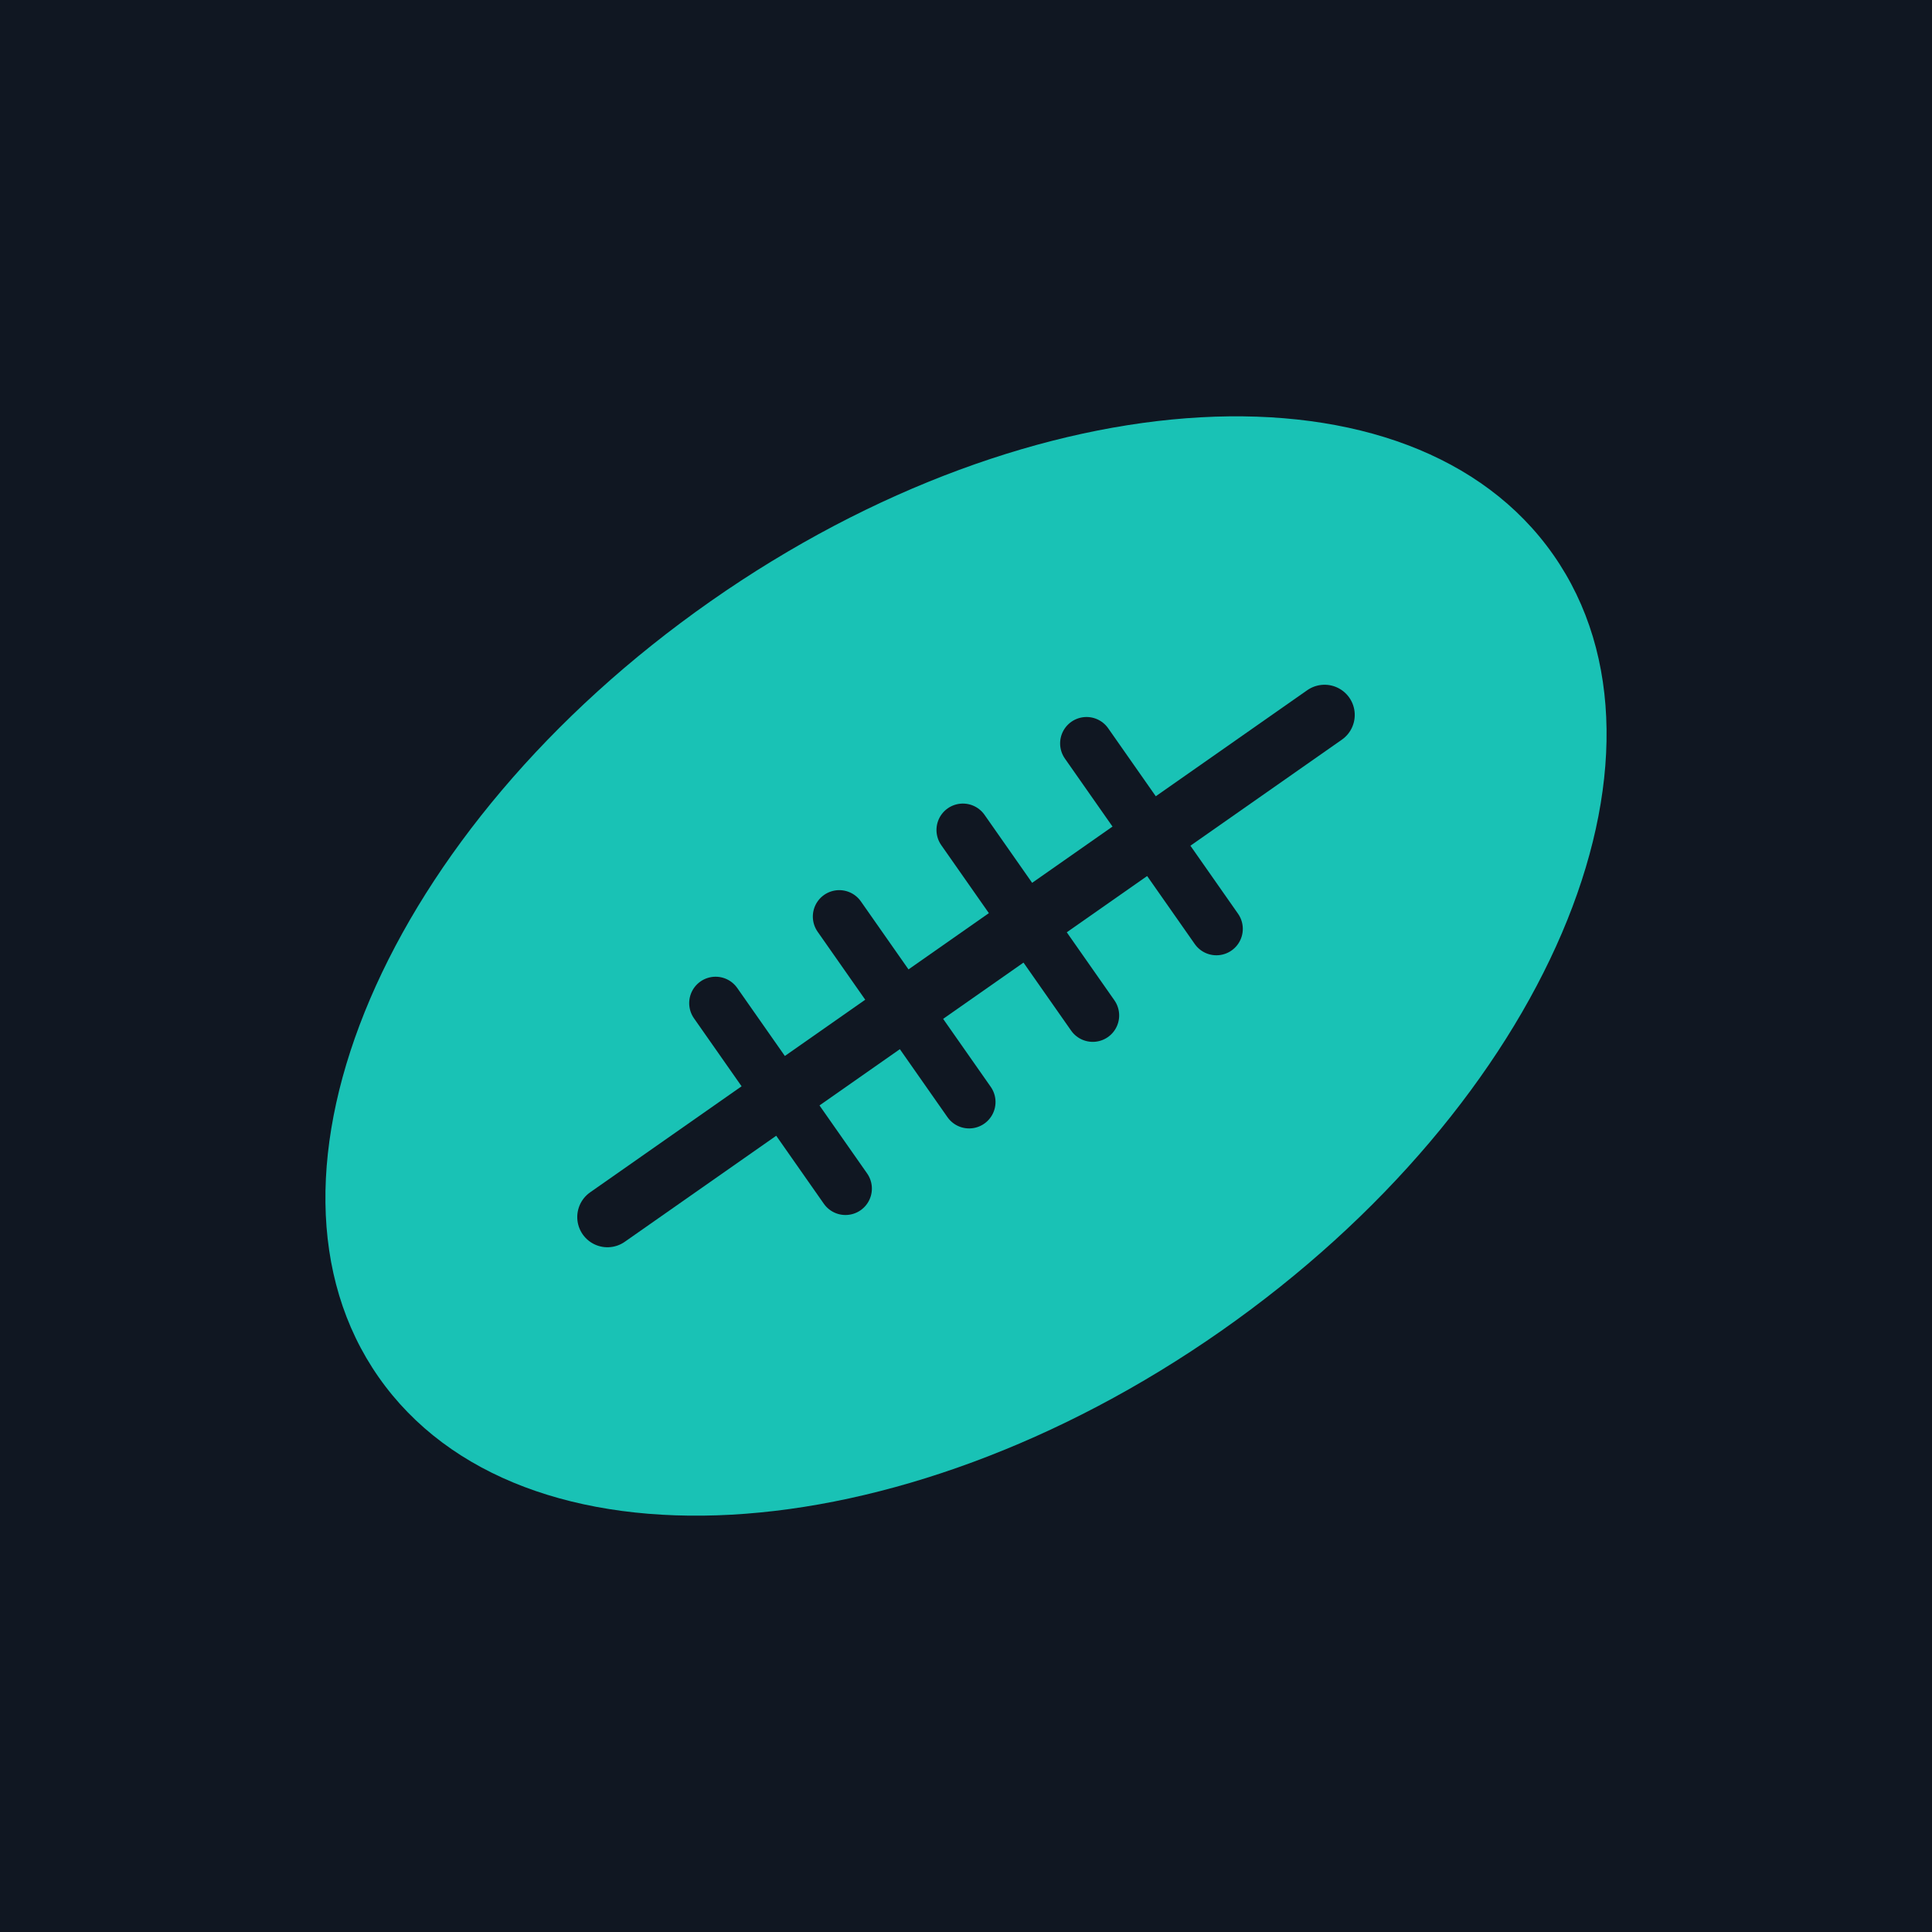
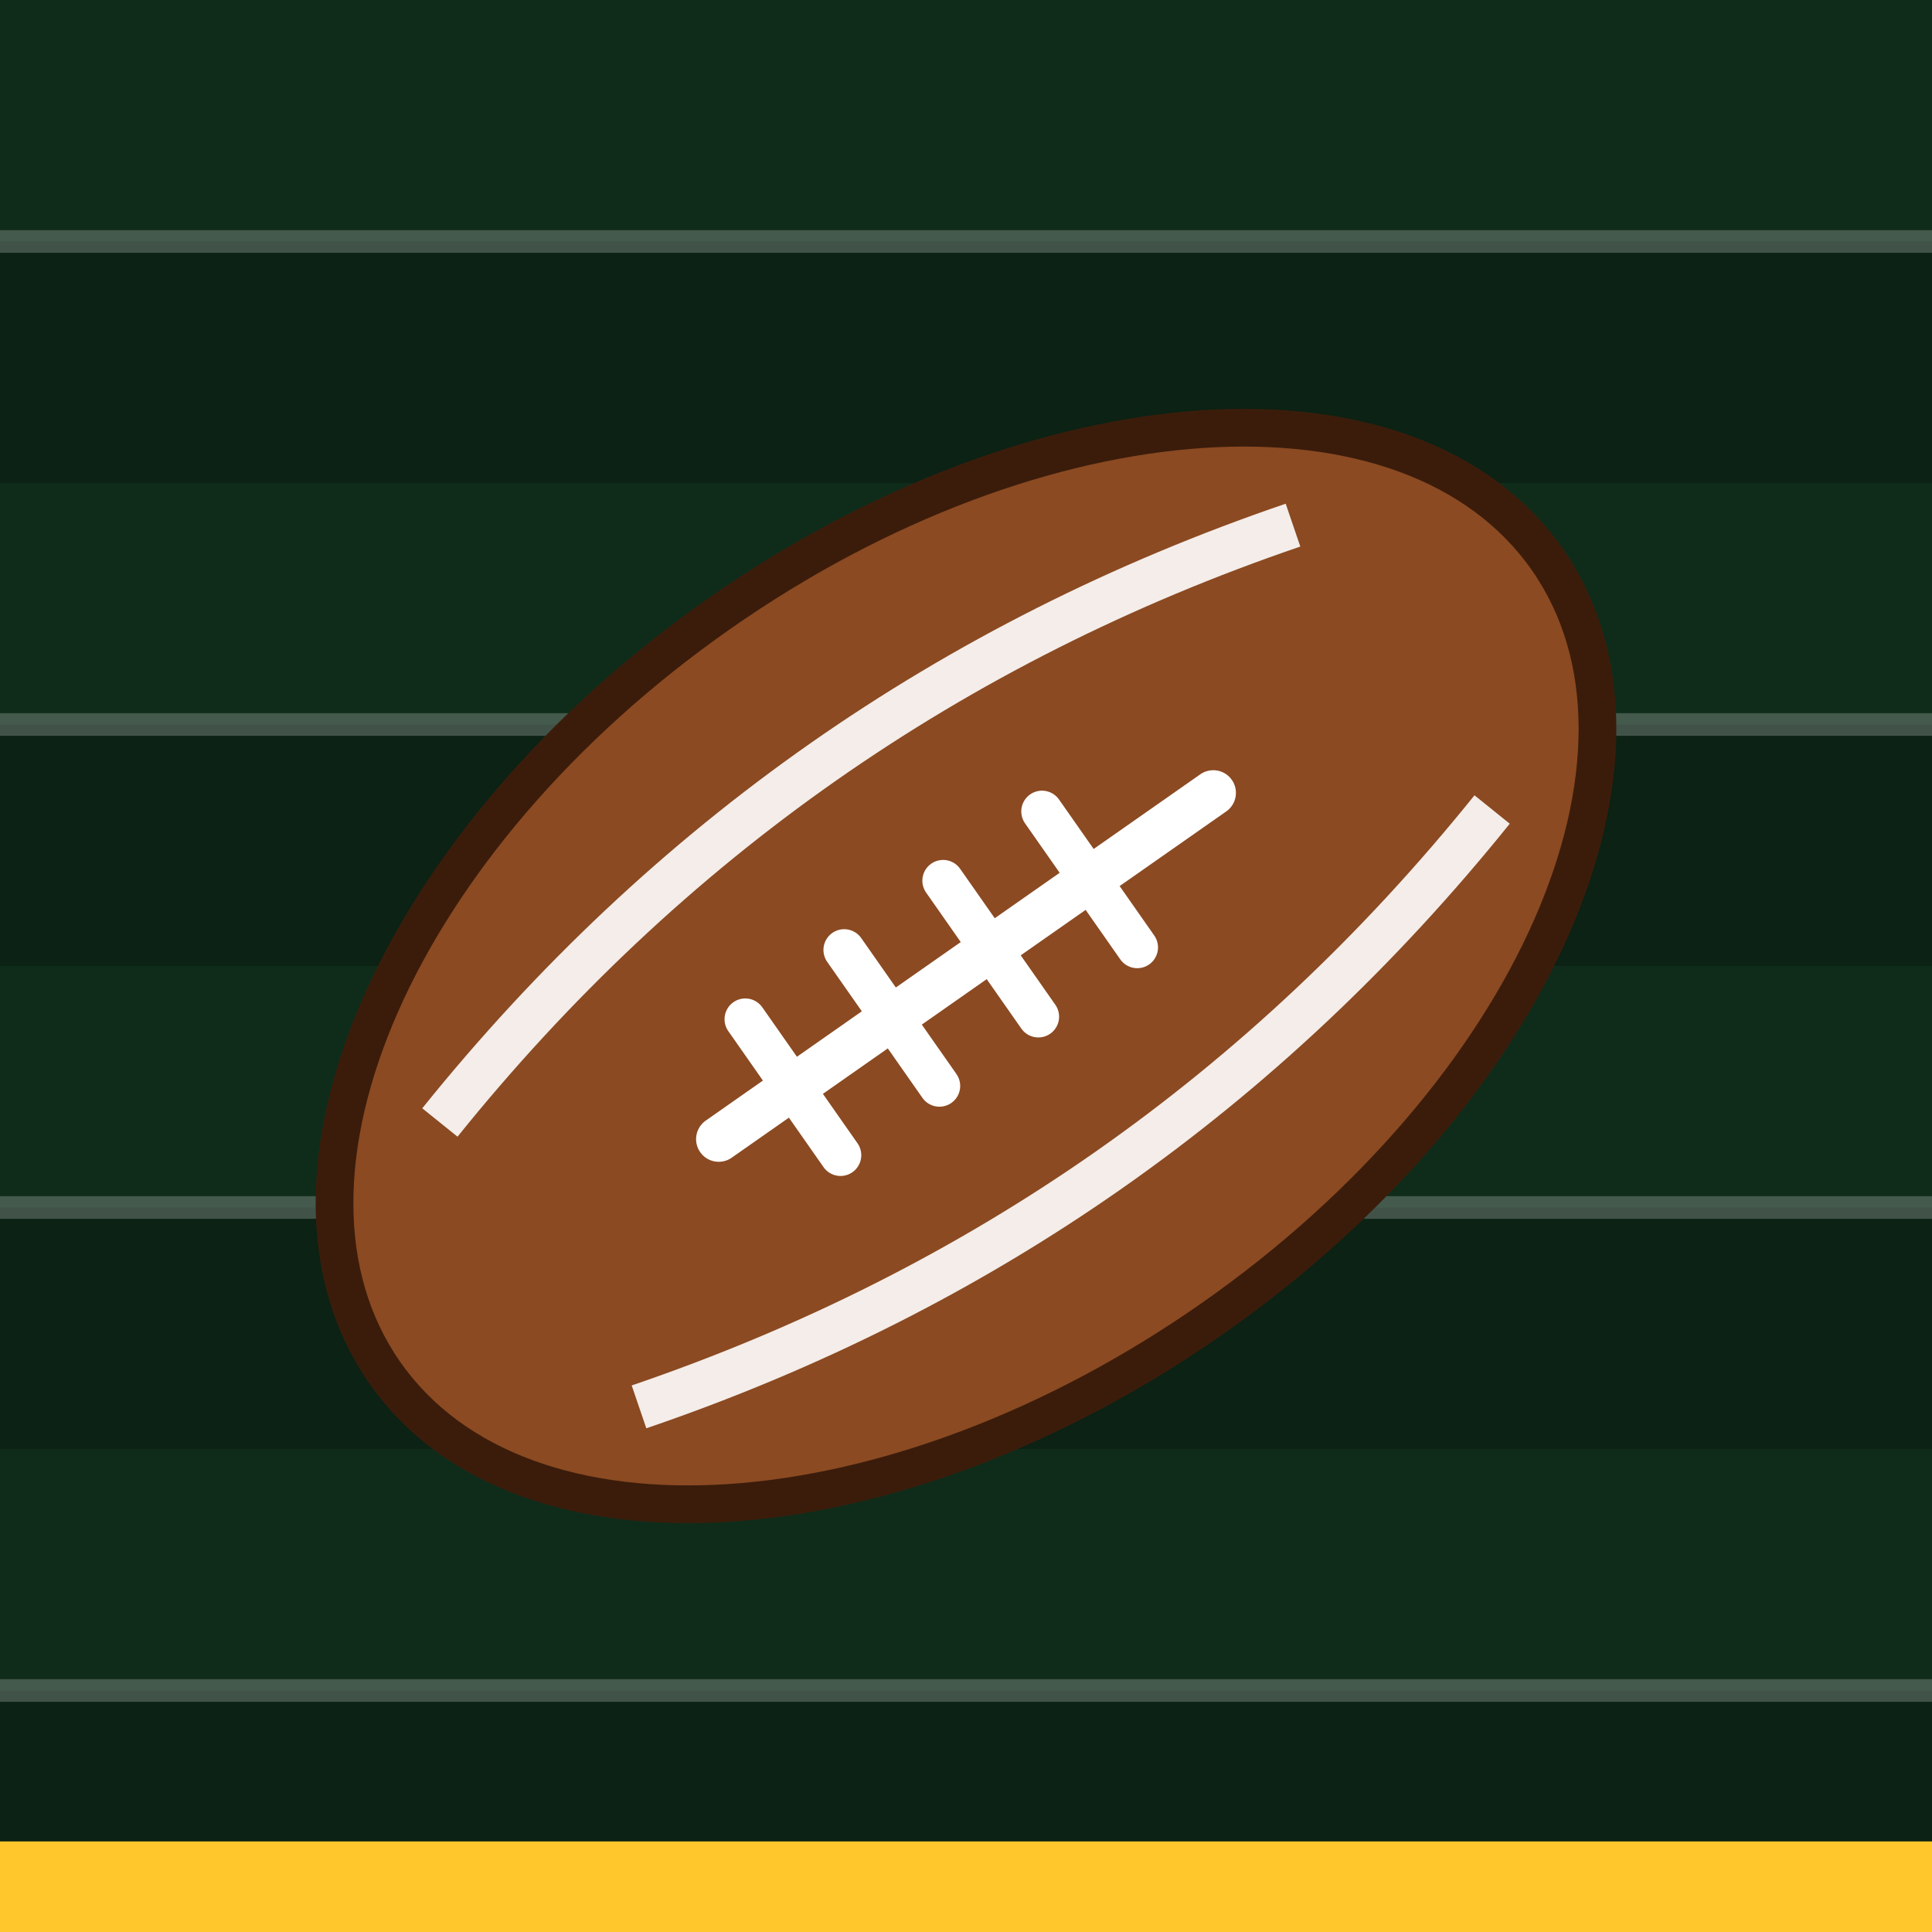
<svg xmlns="http://www.w3.org/2000/svg" viewBox="0 0 512 512">
-   <rect width="512" height="512" rx="0" fill="#101722" />
+   <rect width="512" height="512" fill="#0b2214" />
+   <g fill="#0f2c1a">
+     <rect y="0" width="512" height="64" />
+     <rect y="128" width="512" height="64" />
+     <rect y="256" width="512" height="64" />
+     <rect y="384" width="512" height="64" />
+   </g>
+   <g stroke="#ffffff" stroke-opacity=".22" stroke-width="6">
+     <line x1="0" y1="64" x2="512" y2="64" />
+     <line x1="0" y1="192" x2="512" y2="192" />
+     <line x1="0" y1="320" x2="512" y2="320" />
+     <line x1="0" y1="448" x2="512" y2="448" />
+   </g>
  <g transform="rotate(-35 256 256)">
-     <ellipse cx="256" cy="256" rx="190" ry="118" fill="#19c2b5" />
-     <path d="M140 256h232" stroke="#101722" stroke-width="16" stroke-linecap="round" />
-     <path d="M196 226v60M236 226v60M276 226v60M316 226v60" stroke="#101722" stroke-width="14" stroke-linecap="round" />
+     <ellipse cx="256" cy="256" rx="188" ry="114" fill="#8b4a22" stroke="#3b1c0b" stroke-width="10" />
+     <path d="M118 210 Q256 170 394 210" stroke="#ffffff" stroke-width="12" fill="none" opacity=".9" />
+     <path d="M118 302 Q256 342 394 302" stroke="#ffffff" stroke-width="12" fill="none" opacity=".9" />
+     <line x1="176" y1="256" x2="336" y2="256" stroke="#ffffff" stroke-width="12" stroke-linecap="round" />
+     <g stroke="#ffffff" stroke-width="11" stroke-linecap="round">
+       <line x1="200" y1="234" x2="200" y2="278" />
+       <line x1="232" y1="234" x2="232" y2="278" />
+       <line x1="264" y1="234" x2="264" y2="278" />
+       <line x1="296" y1="234" x2="296" y2="278" />
+     </g>
  </g>
+   <rect x="0" y="488" width="512" height="24" fill="#ffc72c" />
</svg>
